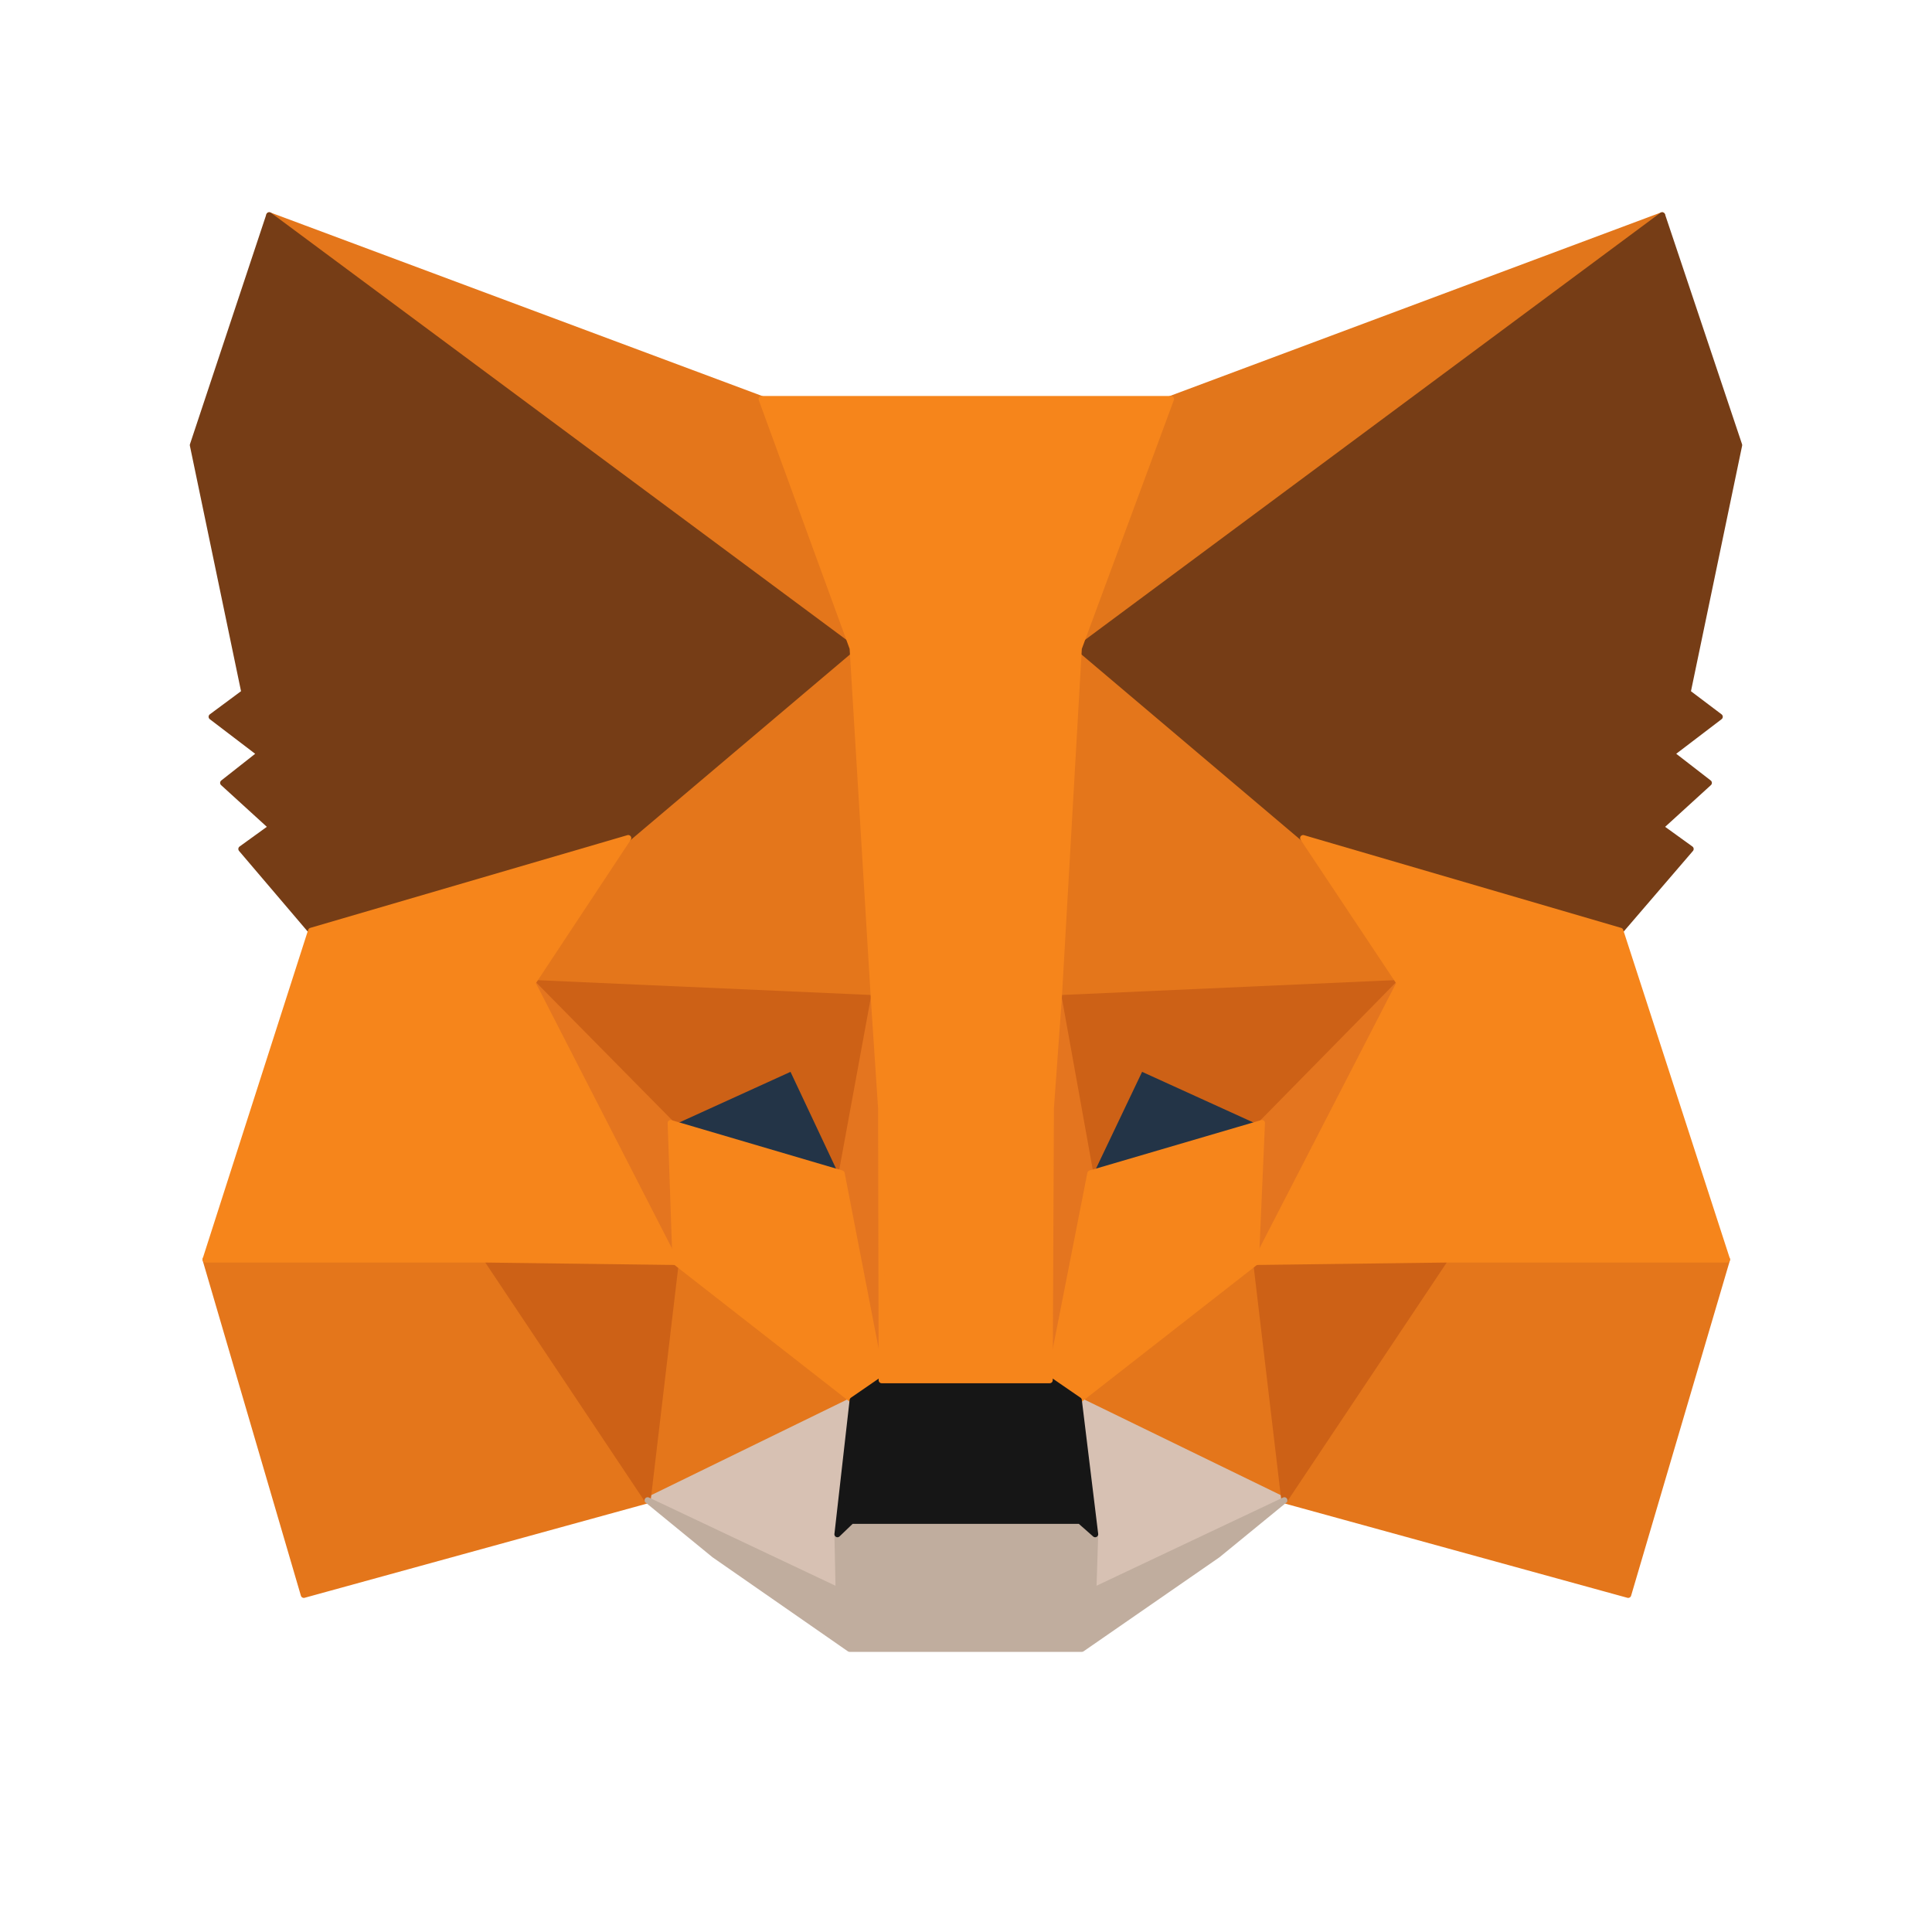
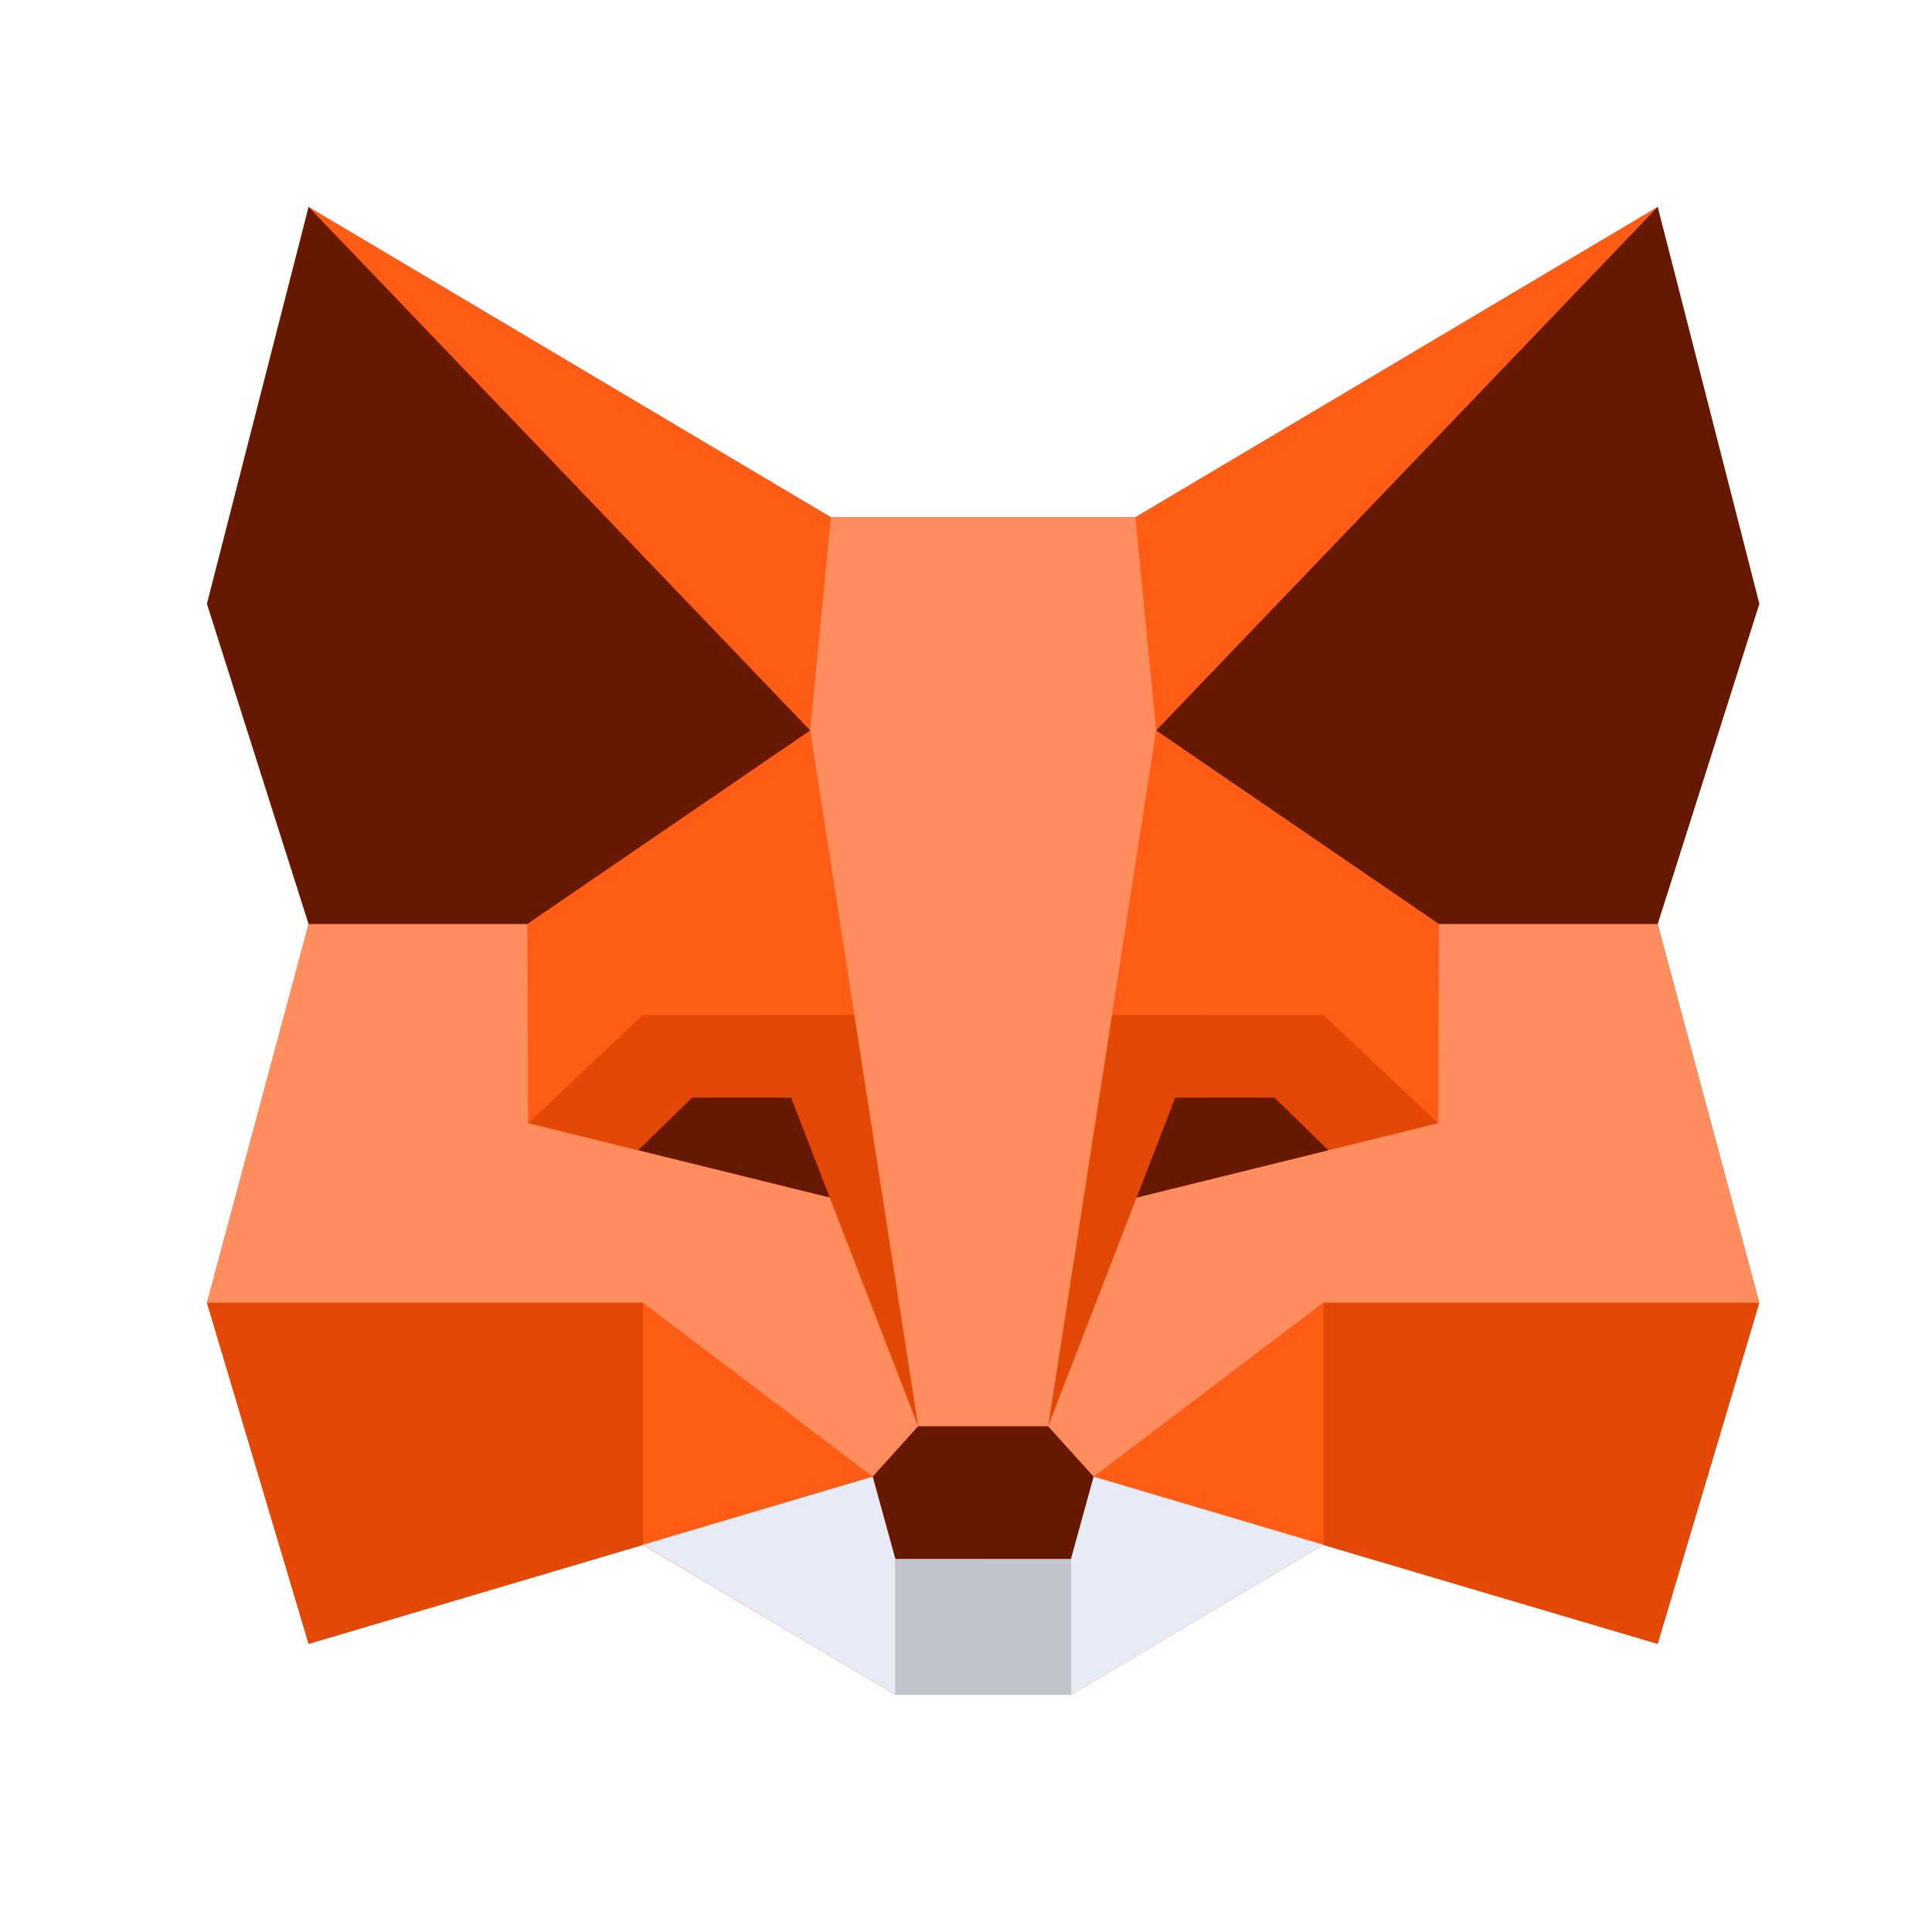
- <svg xmlns="http://www.w3.org/2000/svg" width="28" height="28" viewBox="0 0 28 28" fill="none">
-   <rect width="28" height="28" fill="white" />
-   <path d="M24.089 3.12L15.345 9.615L16.962 5.783L24.089 3.12Z" fill="#E2761B" stroke="#E2761B" stroke-width="0.088" stroke-linecap="round" stroke-linejoin="round" />
-   <path d="M3.902 3.12L12.576 9.676L11.038 5.783L3.902 3.12Z" fill="#E4761B" stroke="#E4761B" stroke-width="0.088" stroke-linecap="round" stroke-linejoin="round" />
-   <path d="M20.943 18.174L18.614 21.743L23.597 23.114L25.029 18.254L20.943 18.174Z" fill="#E4761B" stroke="#E4761B" stroke-width="0.088" stroke-linecap="round" stroke-linejoin="round" />
-   <path d="M2.979 18.254L4.403 23.114L9.386 21.743L7.057 18.174L2.979 18.254Z" fill="#E4761B" stroke="#E4761B" stroke-width="0.088" stroke-linecap="round" stroke-linejoin="round" />
-   <path d="M9.105 12.146L7.716 14.246L12.664 14.466L12.488 9.149L9.105 12.146Z" fill="#E4761B" stroke="#E4761B" stroke-width="0.088" stroke-linecap="round" stroke-linejoin="round" />
-   <path d="M18.886 12.146L15.459 9.087L15.345 14.466L20.284 14.246L18.886 12.146Z" fill="#E4761B" stroke="#E4761B" stroke-width="0.088" stroke-linecap="round" stroke-linejoin="round" />
-   <path d="M9.386 21.743L12.357 20.293L9.79 18.289L9.386 21.743Z" fill="#E4761B" stroke="#E4761B" stroke-width="0.088" stroke-linecap="round" stroke-linejoin="round" />
-   <path d="M15.635 20.293L18.614 21.743L18.201 18.289L15.635 20.293Z" fill="#E4761B" stroke="#E4761B" stroke-width="0.088" stroke-linecap="round" stroke-linejoin="round" />
-   <path d="M18.614 21.743L15.635 20.293L15.872 22.235L15.846 23.052L18.614 21.743Z" fill="#D7C1B3" stroke="#D7C1B3" stroke-width="0.088" stroke-linecap="round" stroke-linejoin="round" />
-   <path d="M9.386 21.743L12.154 23.052L12.137 22.235L12.357 20.293L9.386 21.743Z" fill="#D7C1B3" stroke="#D7C1B3" stroke-width="0.088" stroke-linecap="round" stroke-linejoin="round" />
-   <path d="M12.198 17.006L9.72 16.276L11.469 15.476L12.198 17.006Z" fill="#233447" stroke="#233447" stroke-width="0.088" stroke-linecap="round" stroke-linejoin="round" />
-   <path d="M15.793 17.006L16.522 15.476L18.28 16.276L15.793 17.006Z" fill="#233447" stroke="#233447" stroke-width="0.088" stroke-linecap="round" stroke-linejoin="round" />
-   <path d="M9.386 21.743L9.808 18.174L7.057 18.254L9.386 21.743Z" fill="#CD6116" stroke="#CD6116" stroke-width="0.088" stroke-linecap="round" stroke-linejoin="round" />
-   <path d="M18.192 18.174L18.614 21.743L20.943 18.254L18.192 18.174Z" fill="#CD6116" stroke="#CD6116" stroke-width="0.088" stroke-linecap="round" stroke-linejoin="round" />
-   <path d="M20.284 14.246L15.345 14.466L15.802 17.006L16.531 15.476L18.289 16.276L20.284 14.246Z" fill="#CD6116" stroke="#CD6116" stroke-width="0.088" stroke-linecap="round" stroke-linejoin="round" />
-   <path d="M9.72 16.276L11.478 15.476L12.198 17.006L12.664 14.466L7.716 14.246L9.72 16.276Z" fill="#CD6116" stroke="#CD6116" stroke-width="0.088" stroke-linecap="round" stroke-linejoin="round" />
-   <path d="M7.716 14.246L9.79 18.289L9.72 16.276L7.716 14.246Z" fill="#E4751F" stroke="#E4751F" stroke-width="0.088" stroke-linecap="round" stroke-linejoin="round" />
-   <path d="M18.289 16.276L18.201 18.289L20.284 14.246L18.289 16.276Z" fill="#E4751F" stroke="#E4751F" stroke-width="0.088" stroke-linecap="round" stroke-linejoin="round" />
-   <path d="M12.664 14.466L12.198 17.006L12.778 20.003L12.91 16.056L12.664 14.466Z" fill="#E4751F" stroke="#E4751F" stroke-width="0.088" stroke-linecap="round" stroke-linejoin="round" />
-   <path d="M15.345 14.466L15.107 16.048L15.213 20.003L15.802 17.006L15.345 14.466Z" fill="#E4751F" stroke="#E4751F" stroke-width="0.088" stroke-linecap="round" stroke-linejoin="round" />
-   <path d="M15.802 17.006L15.213 20.003L15.635 20.293L18.201 18.289L18.289 16.276L15.802 17.006Z" fill="#F6851B" stroke="#F6851B" stroke-width="0.088" stroke-linecap="round" stroke-linejoin="round" />
-   <path d="M9.72 16.276L9.79 18.289L12.357 20.293L12.778 20.003L12.198 17.006L9.72 16.276Z" fill="#F6851B" stroke="#F6851B" stroke-width="0.088" stroke-linecap="round" stroke-linejoin="round" />
-   <path d="M15.846 23.052L15.872 22.235L15.652 22.041H12.339L12.137 22.235L12.154 23.052L9.386 21.743L10.353 22.534L12.313 23.896H15.679L17.647 22.534L18.614 21.743L15.846 23.052Z" fill="#C0AD9E" stroke="#C0AD9E" stroke-width="0.088" stroke-linecap="round" stroke-linejoin="round" />
-   <path d="M15.635 20.293L15.213 20.003H12.778L12.357 20.293L12.137 22.235L12.339 22.041H15.652L15.872 22.235L15.635 20.293Z" fill="#161616" stroke="#161616" stroke-width="0.088" stroke-linecap="round" stroke-linejoin="round" />
-   <path d="M24.458 10.036L25.205 6.451L24.089 3.12L15.635 9.395L18.886 12.146L23.483 13.49L24.502 12.304L24.063 11.987L24.766 11.346L24.221 10.924L24.924 10.388L24.458 10.036Z" fill="#763D16" stroke="#763D16" stroke-width="0.088" stroke-linecap="round" stroke-linejoin="round" />
-   <path d="M2.795 6.451L3.542 10.036L3.067 10.388L3.77 10.924L3.234 11.346L3.937 11.987L3.498 12.304L4.508 13.49L9.105 12.146L12.357 9.395L3.902 3.12L2.795 6.451Z" fill="#763D16" stroke="#763D16" stroke-width="0.088" stroke-linecap="round" stroke-linejoin="round" />
-   <path d="M23.483 13.49L18.886 12.146L20.284 14.246L18.201 18.289L20.943 18.254H25.029L23.483 13.49Z" fill="#F6851B" stroke="#F6851B" stroke-width="0.088" stroke-linecap="round" stroke-linejoin="round" />
-   <path d="M9.105 12.146L4.508 13.49L2.979 18.254H7.057L9.79 18.289L7.716 14.246L9.105 12.146Z" fill="#F6851B" stroke="#F6851B" stroke-width="0.088" stroke-linecap="round" stroke-linejoin="round" />
-   <path d="M15.345 14.466L15.635 9.395L16.971 5.783H11.038L12.357 9.395L12.664 14.466L12.77 16.065L12.778 20.003H15.213L15.23 16.065L15.345 14.466Z" fill="#F6851B" stroke="#F6851B" stroke-width="0.088" stroke-linecap="round" stroke-linejoin="round" />
+ <svg xmlns="http://www.w3.org/2000/svg" width="28" height="28" fill="none" viewBox="0 0 28 28">
+   <path fill="#fff" d="M0 0h28v28H0z" />
+   <g clip-path="url(#a)">
+     <path fill="#ff5c16" d="m24.024 23.824-4.846-1.434-3.655 2.172-2.55-.001-3.656-2.171-4.844 1.434L3 18.88l1.473-5.488L3 8.751 4.473 3l7.569 4.496h4.413L24.024 3l1.473 5.751-1.473 4.64 1.473 5.488z" />
+     <path fill="#ff5c16" d="m4.474 3 7.57 4.499-.302 3.087zm4.844 15.881 3.33 2.522-3.33.987zm3.064-4.17-.64-4.123-4.097 2.804h-.002v.001l.013 2.886 1.661-1.567zM24.024 3l-7.57 4.499.3 3.087zM19.18 18.881l-3.33 2.522 3.33.987zm1.674-5.488v-.002zl-4.097-2.804-.64 4.124h3.064l1.662 1.567z" />
+     <path fill="#e34807" d="m9.317 22.39-4.844 1.434L3 18.881h6.317zm3.064-7.68.925 5.962-1.282-3.315-4.37-1.078 1.662-1.568zm6.799 7.68 4.844 1.434 1.473-4.943H19.18zm-3.064-7.68-.925 5.962 1.282-3.315 4.37-1.078-1.663-1.568z" />
+     <path fill="#ff8d5d" d="m3 18.88 1.473-5.489h3.169l.012 2.887 4.37 1.078 1.282 3.314-.659.73-3.33-2.522H3zm22.497 0-1.473-5.489h-3.17l-.01 2.887-4.371 1.078-1.282 3.314.659.73 3.33-2.522h6.317zM16.455 7.495h-4.413l-.3 3.087 1.565 10.084h1.884l1.565-10.084z" />
+     <path fill="#661800" d="M4.473 3 3 8.751l1.473 4.64h3.169l4.1-2.805zm6.992 12.908H10.03l-.781.761 2.776.685-.56-1.447M24.024 3l1.473 5.751-1.473 4.64h-3.17l-4.098-2.805zm-6.99 12.908h1.437l.782.762-2.78.686.56-1.45zm-1.512 6.687.328-1.193-.66-.73h-1.885l-.659.73.327 1.192" />
+     <path fill="#c0c4cd" d="M15.522 22.594v1.969h-2.548v-1.969z" />
+     <path fill="#e7ebf6" d="m9.318 22.388 3.658 2.174v-1.969l-.328-1.192zm9.862 0-3.658 2.174v-1.969l.328-1.192z" />
+   </g>
+   <defs>
+     <clipPath id="a">
+       <path fill="#fff" d="M3 3h22.5v21.563H3z" />
+     </clipPath>
+   </defs>
</svg>
